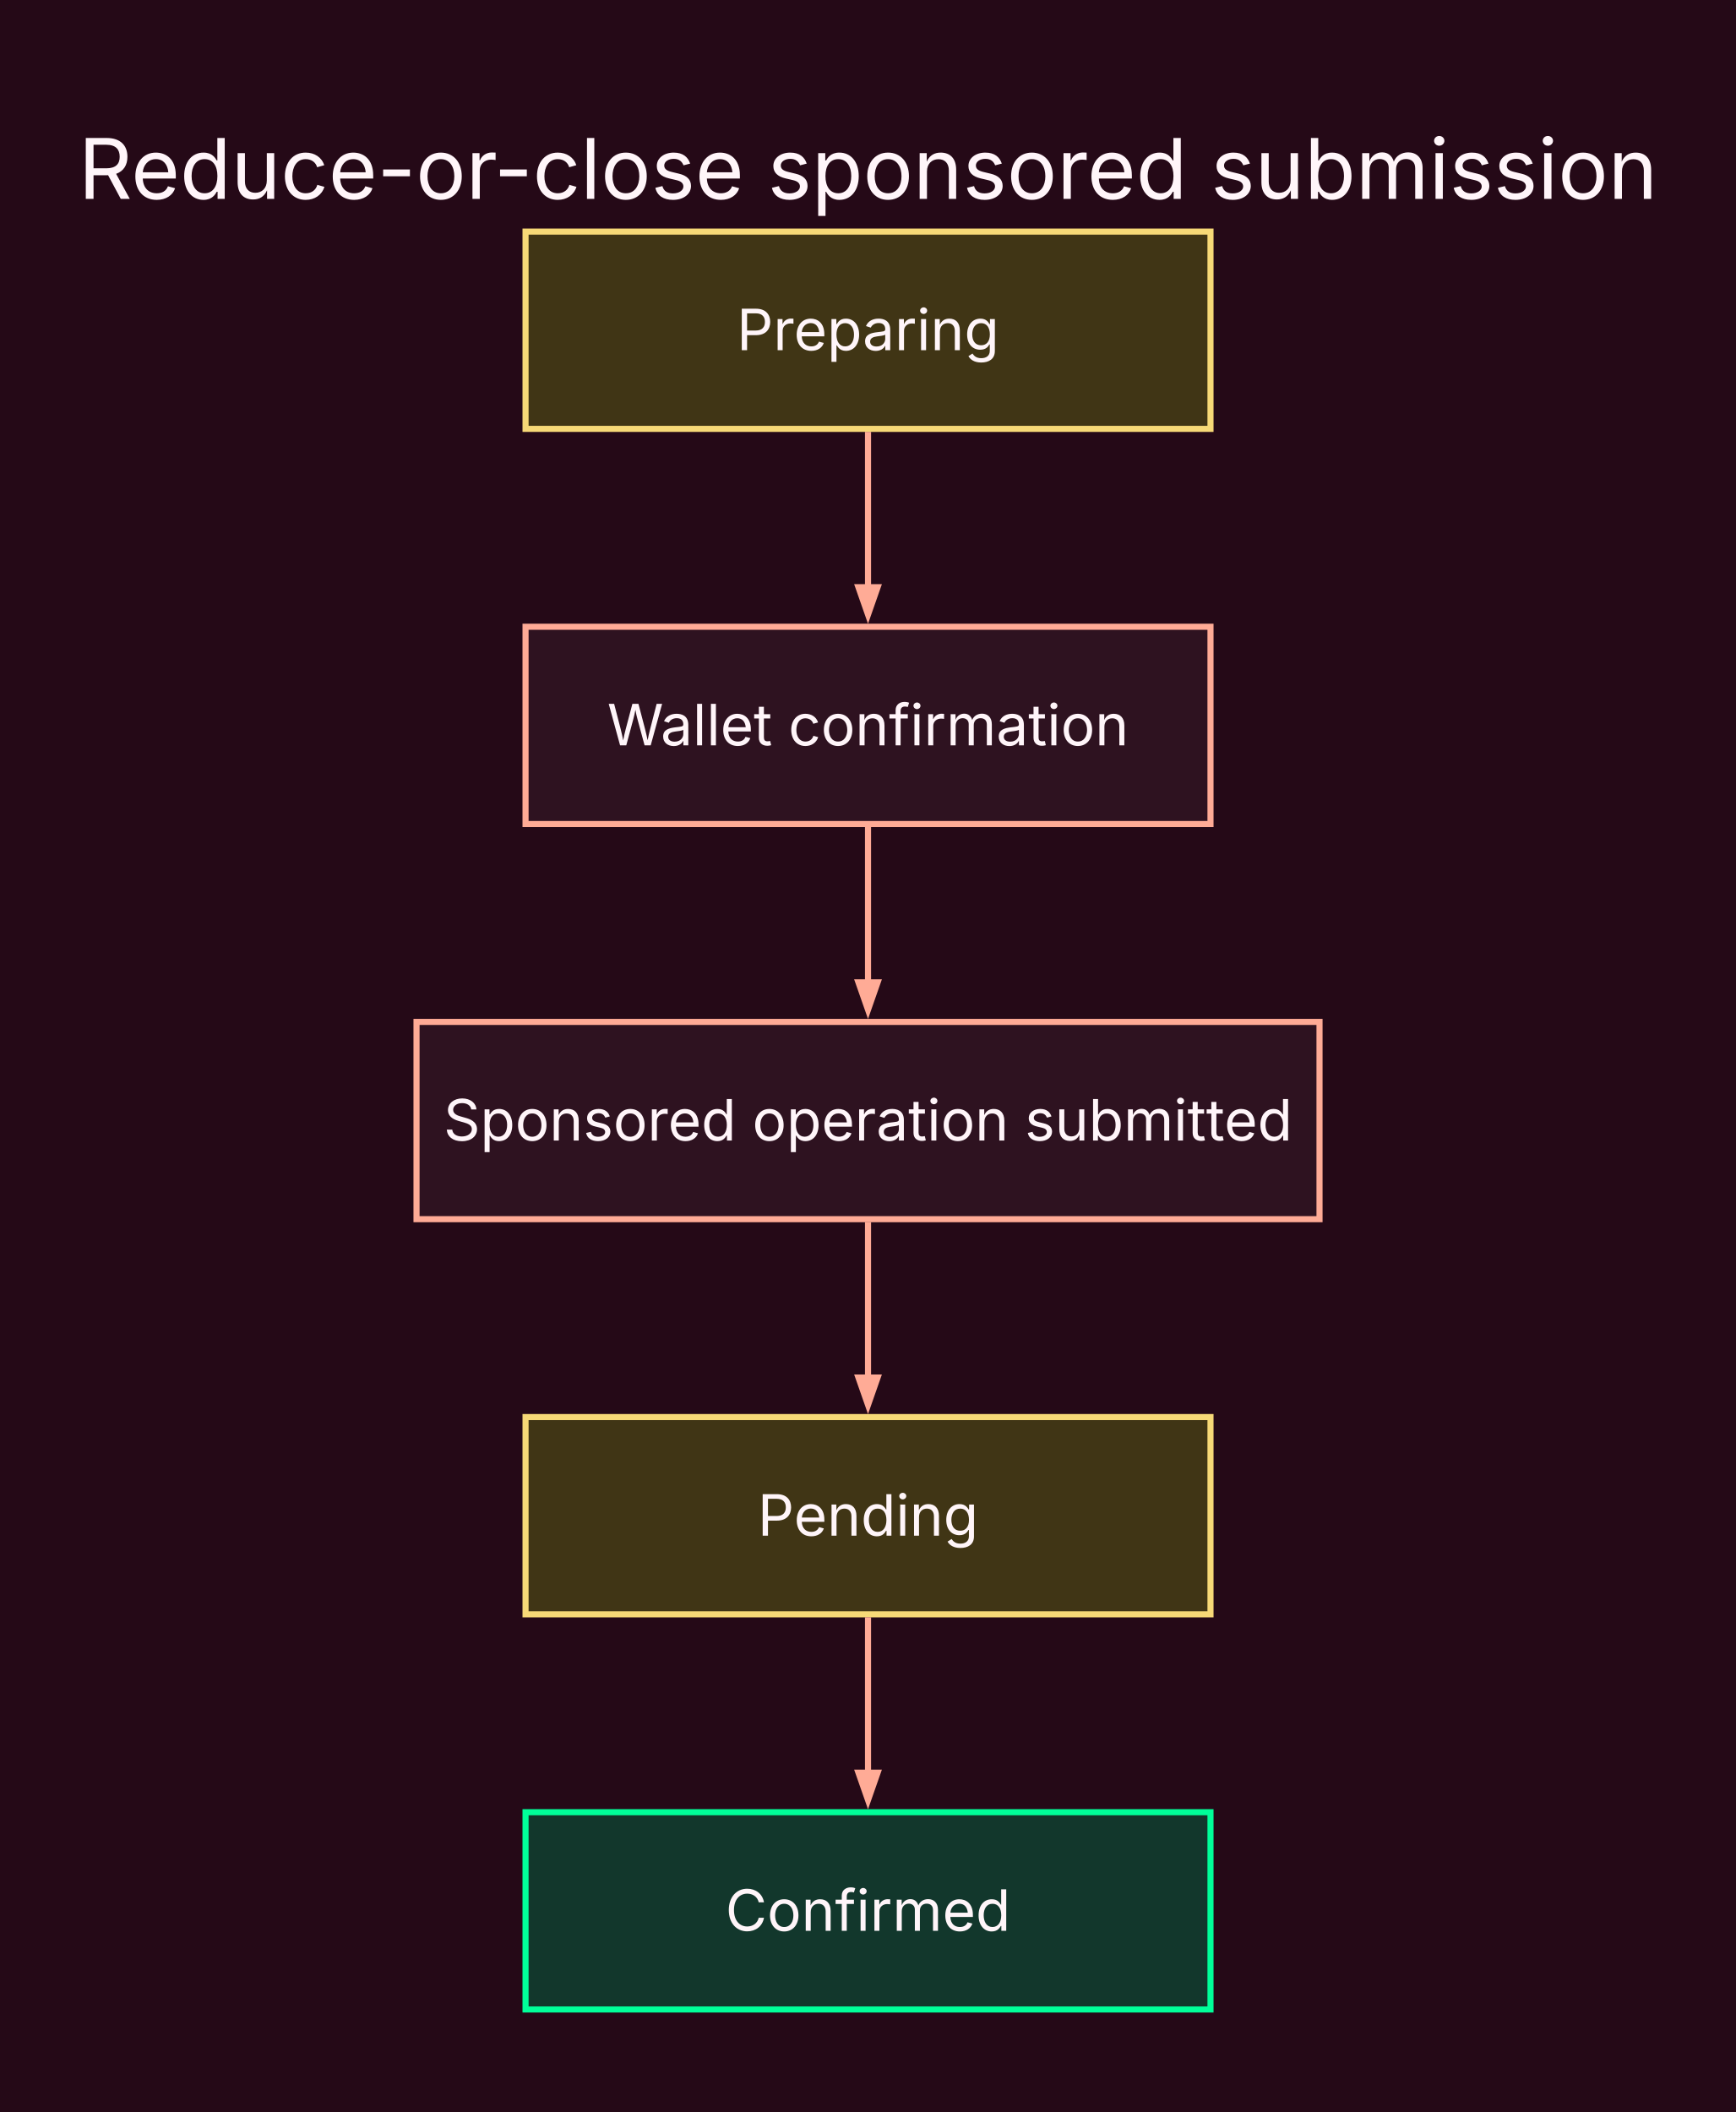
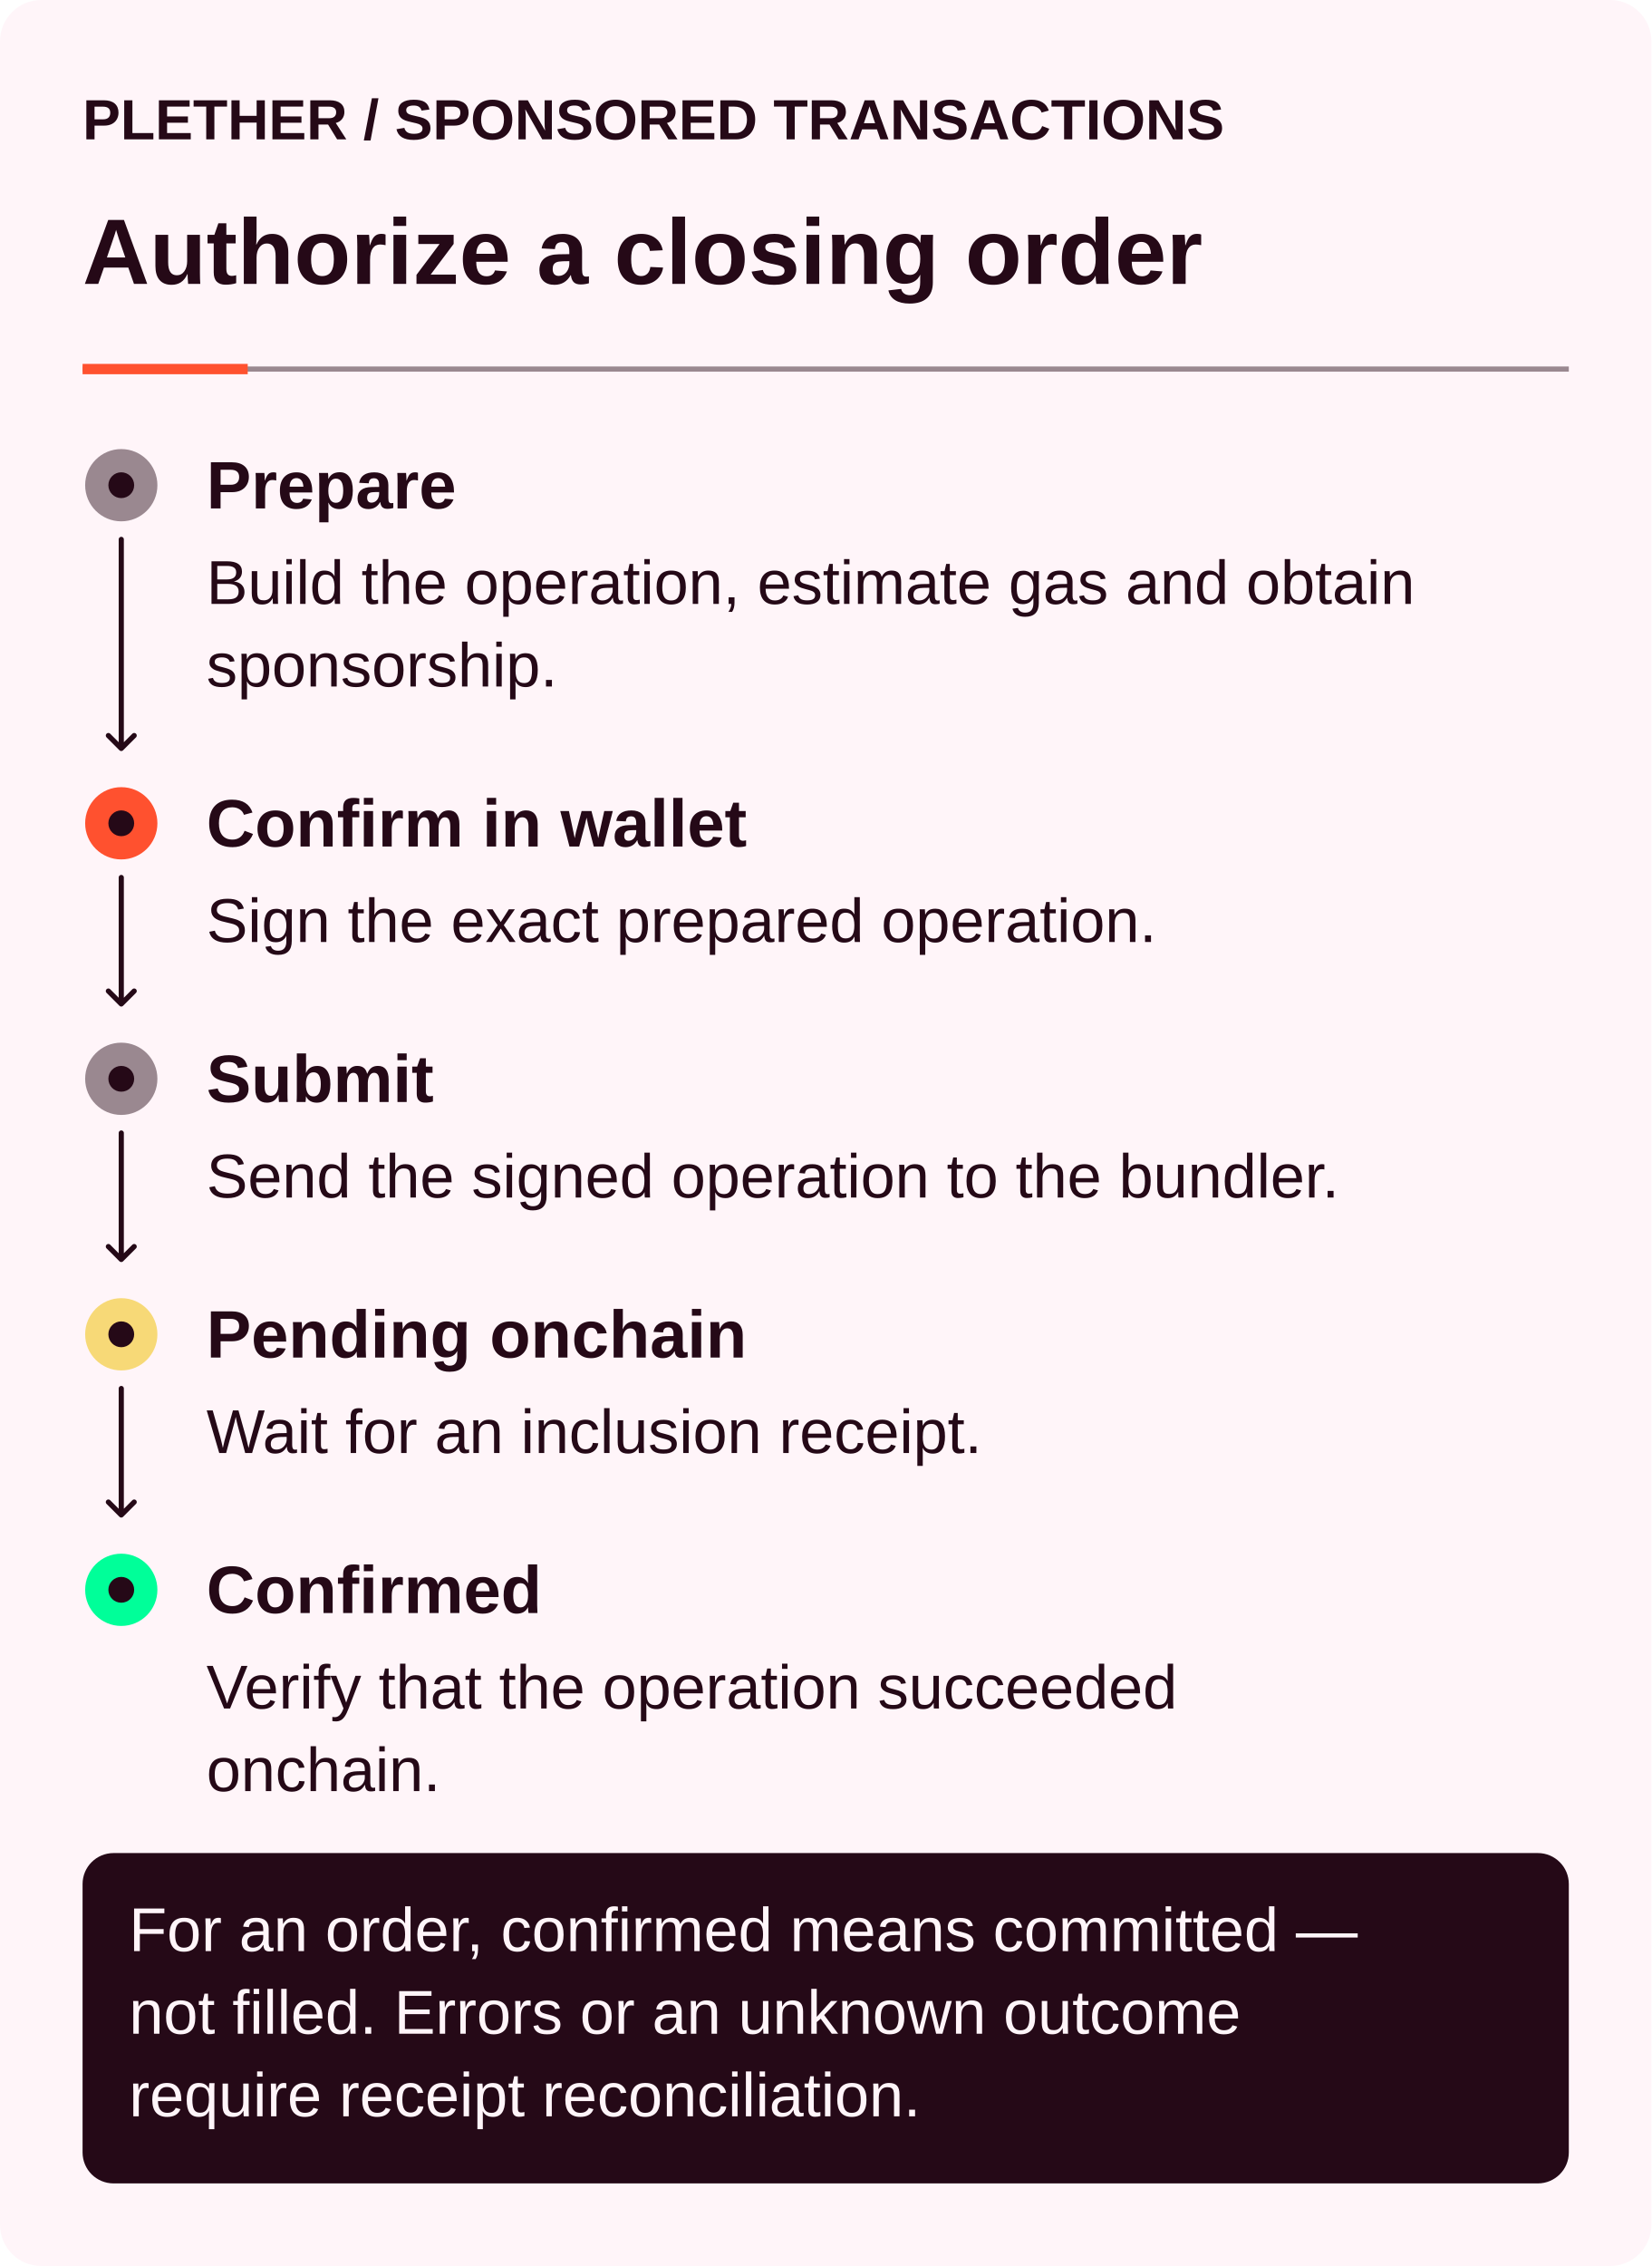
- <svg xmlns="http://www.w3.org/2000/svg" xmlns:xlink="http://www.w3.org/1999/xlink" role="img" aria-labelledby="reduce-close-sponsored-submission-title reduce-close-sponsored-submission-description" focusable="false" width="456pt" height="555pt" viewBox="0.00 0.00 456.00 555.00">
-   <style>text { font-family: "Uncut Sans", Inter, ui-sans-serif, system-ui, -apple-system, BlinkMacSystemFont, "Segoe UI", sans-serif; }</style>
-   <g id="graph0" class="graph" transform="scale(1 1) rotate(0) translate(27.36 528.06)">
-     <polygon fill="#250917" stroke="none" points="-27.36,27.36 -27.36,-528.06 428.86,-528.06 428.86,27.36 -27.36,27.36" />
-     <text xml:space="preserve" text-anchor="middle" x="200.75" y="-475.8" font-family="Arial" font-size="22.00" fill="#fff5f9">Reduce-or-close sponsored submission</text>
-     <g id="node1" class="node">
-       <g id="a_node1">
-         <a xlink:title="Preparing">
-           <polygon fill="#403515" stroke="#f7d977" stroke-width="1.6" points="290.75,-467.2 110.75,-467.2 110.75,-415.36 290.75,-415.36 290.75,-467.2" />
-           <text xml:space="preserve" text-anchor="middle" x="200.75" y="-436.03" font-family="Arial" font-size="15.00" fill="#fff5f9">Preparing</text>
-         </a>
-       </g>
-     </g>
-     <g id="node2" class="node">
-       <g id="a_node2">
-         <a xlink:title="Wallet confirmation">
-           <polygon fill="#2e1220" stroke="#ffab96" stroke-width="1.6" points="290.75,-363.36 110.75,-363.36 110.75,-311.52 290.75,-311.52 290.75,-363.36" />
-           <text xml:space="preserve" text-anchor="middle" x="200.75" y="-332.19" font-family="Arial" font-size="15.00" fill="#fff5f9">Wallet confirmation</text>
-         </a>
-       </g>
-     </g>
-     <g id="edge1" class="edge">
-       <path fill="none" stroke="#ffab96" stroke-width="1.6" d="M200.75,-414.58C200.75,-402.16 200.75,-387.06 200.75,-373.59" />
-       <polygon fill="#ffab96" stroke="#ffab96" stroke-width="1.6" points="203.27,-373.75 200.75,-366.55 198.23,-373.75 203.27,-373.75" />
-     </g>
-     <g id="node3" class="node">
-       <g id="a_node3">
-         <a xlink:title="Sponsored operation submitted">
-           <polygon fill="#2e1220" stroke="#ffab96" stroke-width="1.6" points="319.4,-259.52 82.1,-259.52 82.1,-207.68 319.4,-207.68 319.4,-259.52" />
-           <text xml:space="preserve" text-anchor="middle" x="200.75" y="-228.35" font-family="Arial" font-size="15.00" fill="#fff5f9">Sponsored operation submitted</text>
-         </a>
-       </g>
-     </g>
-     <g id="edge2" class="edge">
-       <path fill="none" stroke="#ffab96" stroke-width="1.6" d="M200.75,-310.74C200.75,-298.32 200.75,-283.22 200.75,-269.75" />
-       <polygon fill="#ffab96" stroke="#ffab96" stroke-width="1.6" points="203.27,-269.91 200.75,-262.71 198.23,-269.91 203.27,-269.91" />
-     </g>
-     <g id="node4" class="node">
-       <g id="a_node4">
-         <a xlink:title="Pending">
-           <polygon fill="#403515" stroke="#f7d977" stroke-width="1.6" points="290.75,-155.68 110.75,-155.68 110.75,-103.84 290.75,-103.84 290.75,-155.68" />
-           <text xml:space="preserve" text-anchor="middle" x="200.75" y="-124.51" font-family="Arial" font-size="15.00" fill="#fff5f9">Pending</text>
-         </a>
-       </g>
-     </g>
-     <g id="edge3" class="edge">
-       <path fill="none" stroke="#ffab96" stroke-width="1.6" d="M200.75,-206.9C200.75,-194.48 200.75,-179.38 200.75,-165.91" />
-       <polygon fill="#ffab96" stroke="#ffab96" stroke-width="1.6" points="203.27,-166.07 200.75,-158.87 198.23,-166.07 203.27,-166.07" />
-     </g>
-     <g id="node5" class="node">
-       <g id="a_node5">
-         <a xlink:title="Confirmed">
-           <polygon fill="#12372c" stroke="#00ff99" stroke-width="1.6" points="290.75,-51.84 110.75,-51.84 110.75,0 290.75,0 290.75,-51.84" />
-           <text xml:space="preserve" text-anchor="middle" x="200.75" y="-20.67" font-family="Arial" font-size="15.00" fill="#fff5f9">Confirmed</text>
-         </a>
-       </g>
-     </g>
-     <g id="edge4" class="edge">
-       <path fill="none" stroke="#ffab96" stroke-width="1.6" d="M200.75,-103.06C200.75,-90.64 200.75,-75.54 200.75,-62.07" />
-       <polygon fill="#ffab96" stroke="#ffab96" stroke-width="1.6" points="203.27,-62.23 200.75,-55.03 198.23,-62.23 203.27,-62.23" />
-     </g>
-   </g>
+ <svg xmlns="http://www.w3.org/2000/svg" width="640" height="878" viewBox="0 0 640 878" role="img" aria-labelledby="reduce-close-sponsored-submission-title reduce-close-sponsored-submission-desc" focusable="false">
+   <style>text{font-family:Arial,Helvetica,sans-serif}</style>
+   <rect width="640" height="878" rx="16" fill="#FFF5F9" />
+   <text x="32" y="54" font-size="22" font-weight="700" fill="#250917" data-max-width="576">PLETHER / SPONSORED TRANSACTIONS</text>
+   <text x="32" y="110" font-size="36" font-weight="700" fill="#250917" data-max-width="576">Authorize a closing order</text>
+   <path d="M32 143 L608 143" stroke="#9A8890" stroke-width="2" fill="none" />
+   <path d="M32 143 h64" stroke="#FF512F" stroke-width="4" fill="none" />
+   <circle cx="47" cy="188" r="14" fill="#9A8890" />
+   <circle cx="47" cy="188" r="5" fill="#250917" />
+   <text x="80" y="197" font-size="26" font-weight="700" fill="#250917" data-max-width="528">Prepare</text>
+   <text x="80" y="234" font-size="24" font-weight="400" fill="#250917" data-max-width="528">Build the operation, estimate gas and obtain</text>
+   <text x="80" y="266" font-size="24" font-weight="400" fill="#250917" data-max-width="528">sponsorship.</text>
+   <path d="M47 209 V290 m-5 -5 5 5 5 -5" stroke="#250917" stroke-width="2" stroke-linecap="round" stroke-linejoin="round" fill="none" />
+   <circle cx="47" cy="319" r="14" fill="#FF512F" />
+   <circle cx="47" cy="319" r="5" fill="#250917" />
+   <text x="80" y="328" font-size="26" font-weight="700" fill="#250917" data-max-width="528">Confirm in wallet</text>
+   <text x="80" y="365" font-size="24" font-weight="400" fill="#250917" data-max-width="528">Sign the exact prepared operation.</text>
+   <path d="M47 340 V389 m-5 -5 5 5 5 -5" stroke="#250917" stroke-width="2" stroke-linecap="round" stroke-linejoin="round" fill="none" />
+   <circle cx="47" cy="418" r="14" fill="#9A8890" />
+   <circle cx="47" cy="418" r="5" fill="#250917" />
+   <text x="80" y="427" font-size="26" font-weight="700" fill="#250917" data-max-width="528">Submit</text>
+   <text x="80" y="464" font-size="24" font-weight="400" fill="#250917" data-max-width="528">Send the signed operation to the bundler.</text>
+   <path d="M47 439 V488 m-5 -5 5 5 5 -5" stroke="#250917" stroke-width="2" stroke-linecap="round" stroke-linejoin="round" fill="none" />
+   <circle cx="47" cy="517" r="14" fill="#F7D977" />
+   <circle cx="47" cy="517" r="5" fill="#250917" />
+   <text x="80" y="526" font-size="26" font-weight="700" fill="#250917" data-max-width="528">Pending onchain</text>
+   <text x="80" y="563" font-size="24" font-weight="400" fill="#250917" data-max-width="528">Wait for an inclusion receipt.</text>
+   <path d="M47 538 V587 m-5 -5 5 5 5 -5" stroke="#250917" stroke-width="2" stroke-linecap="round" stroke-linejoin="round" fill="none" />
+   <circle cx="47" cy="616" r="14" fill="#00FF99" />
+   <circle cx="47" cy="616" r="5" fill="#250917" />
+   <text x="80" y="625" font-size="26" font-weight="700" fill="#250917" data-max-width="528">Confirmed</text>
+   <text x="80" y="662" font-size="24" font-weight="400" fill="#250917" data-max-width="528">Verify that the operation succeeded</text>
+   <text x="80" y="694" font-size="24" font-weight="400" fill="#250917" data-max-width="528">onchain.</text>
+   <rect x="32" y="718" width="576" height="128" rx="12" fill="#250917" stroke="none" />
+   <text x="50" y="756" font-size="24" font-weight="400" fill="#FFF5F9" data-max-width="540">For an order, confirmed means committed —</text>
+   <text x="50" y="788" font-size="24" font-weight="400" fill="#FFF5F9" data-max-width="540">not filled. Errors or an unknown outcome</text>
+   <text x="50" y="820" font-size="24" font-weight="400" fill="#FFF5F9" data-max-width="540">require receipt reconciliation.</text>
</svg>
